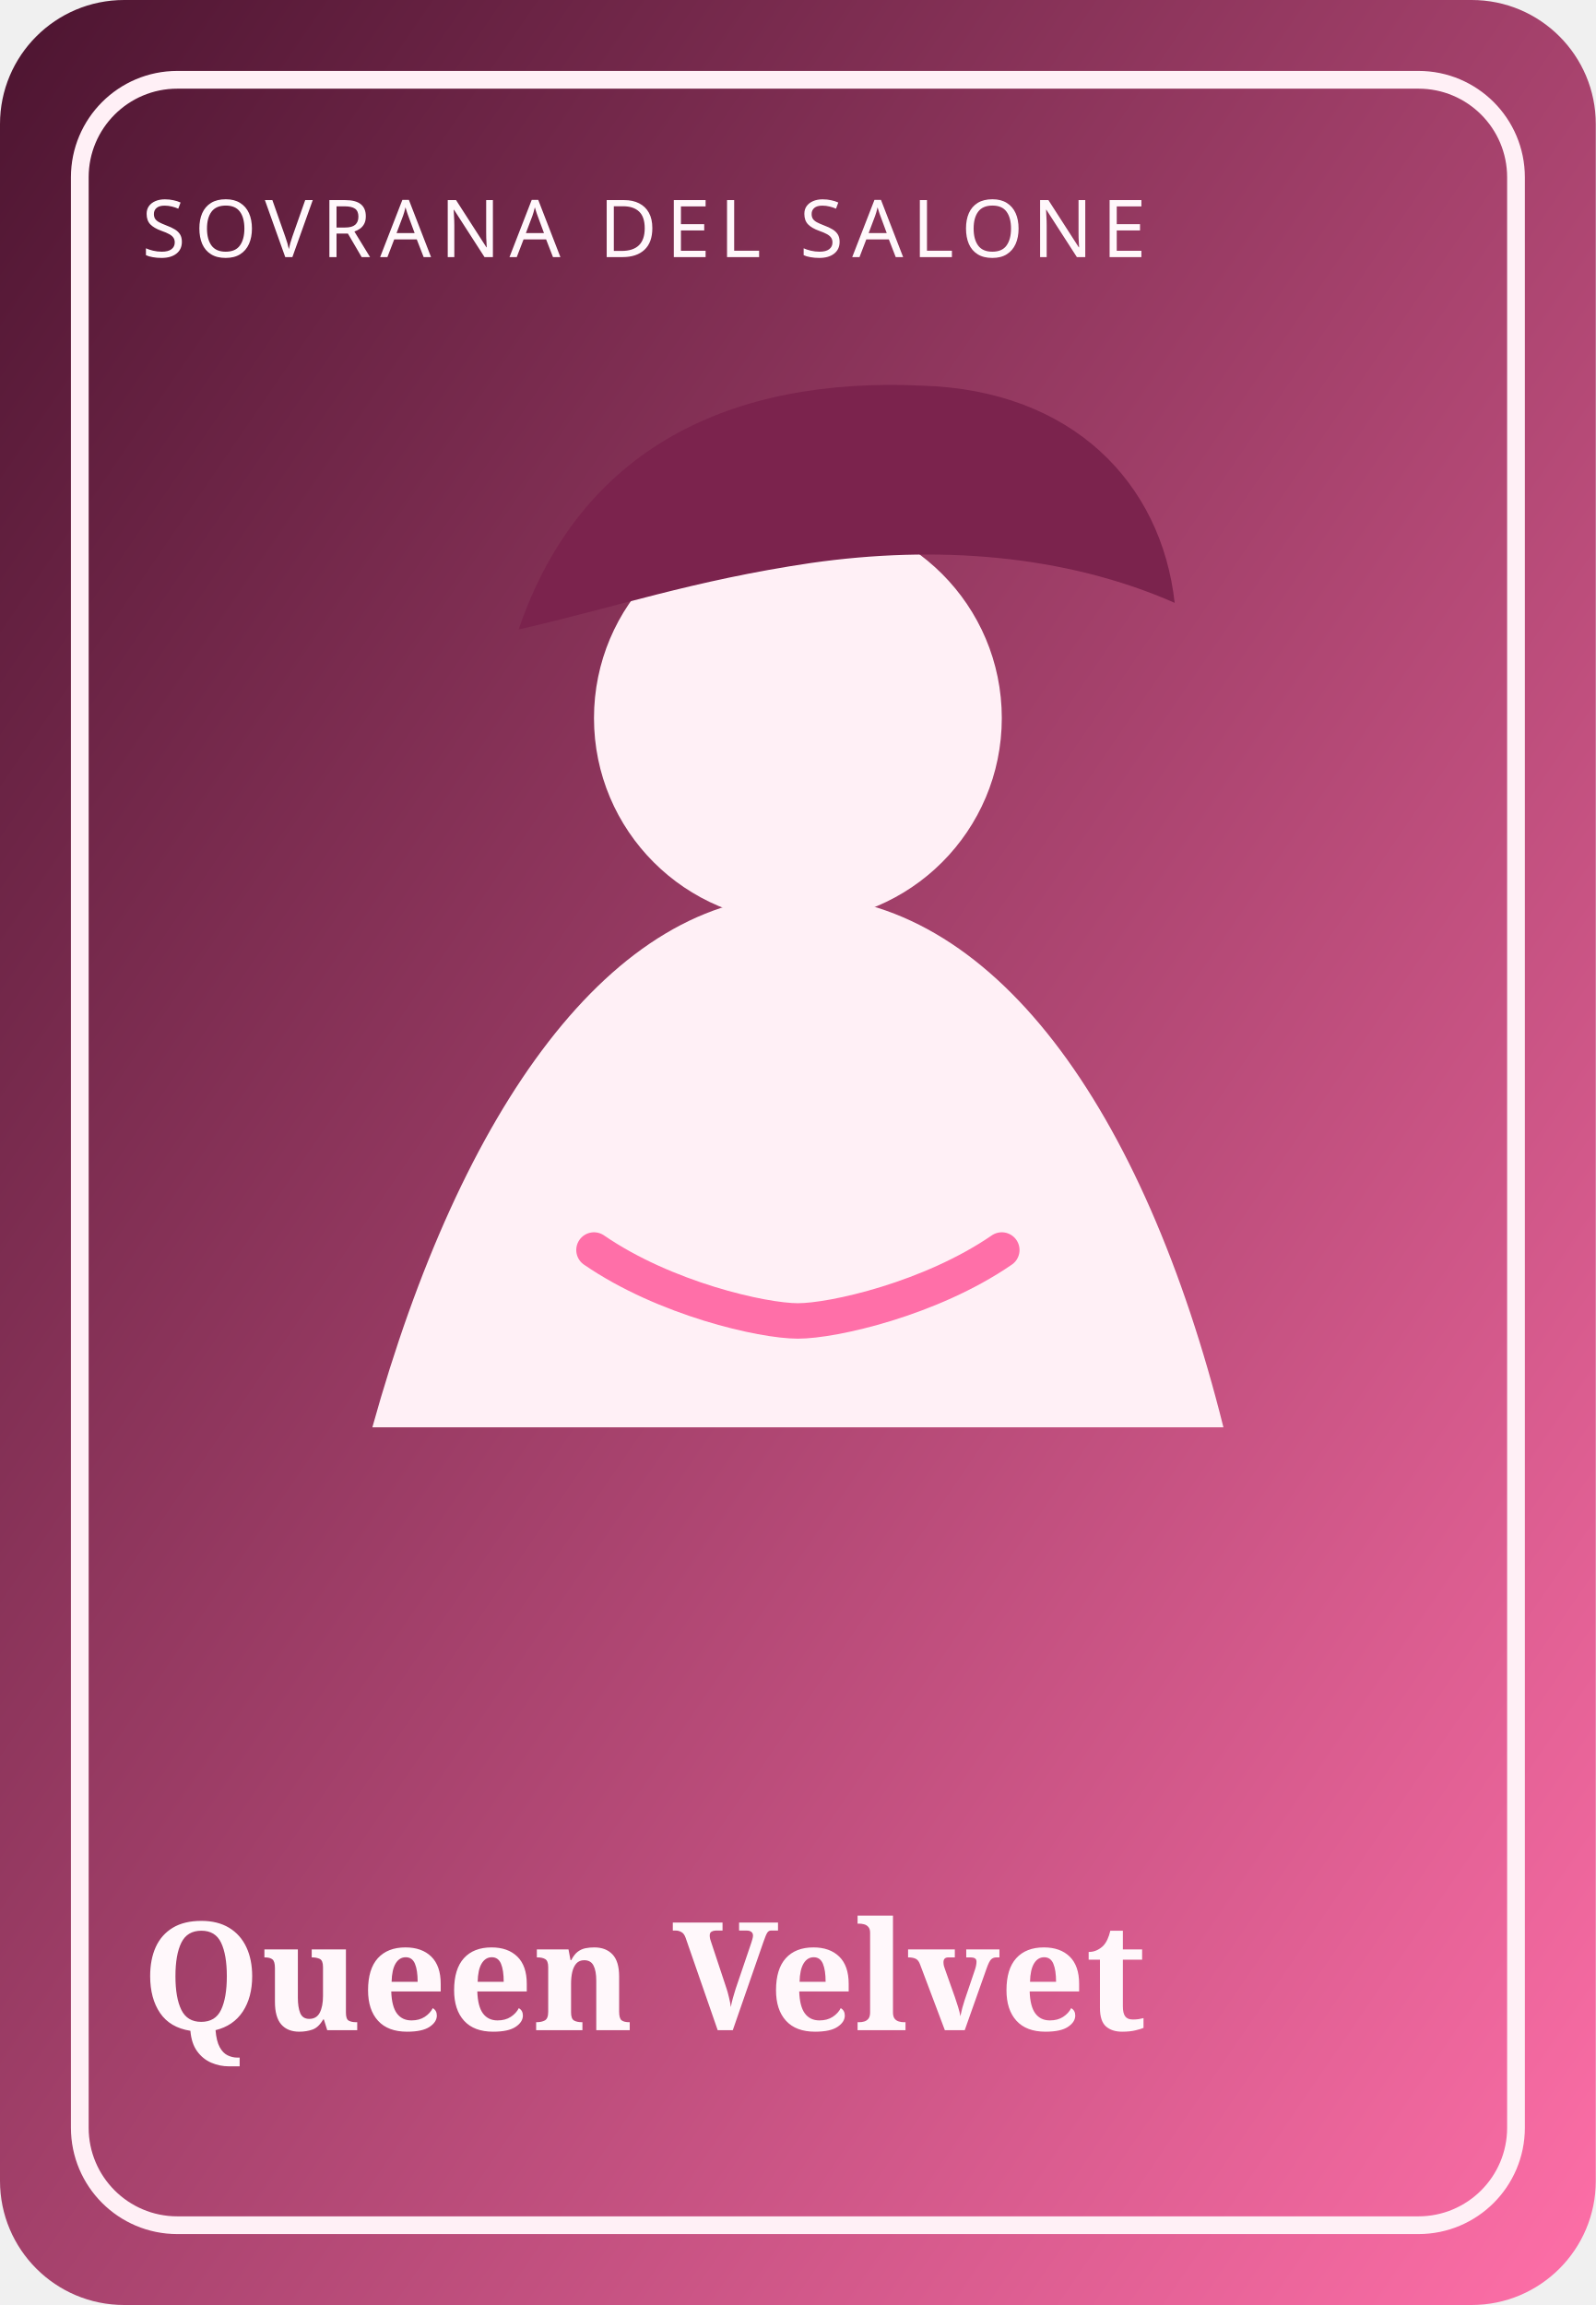
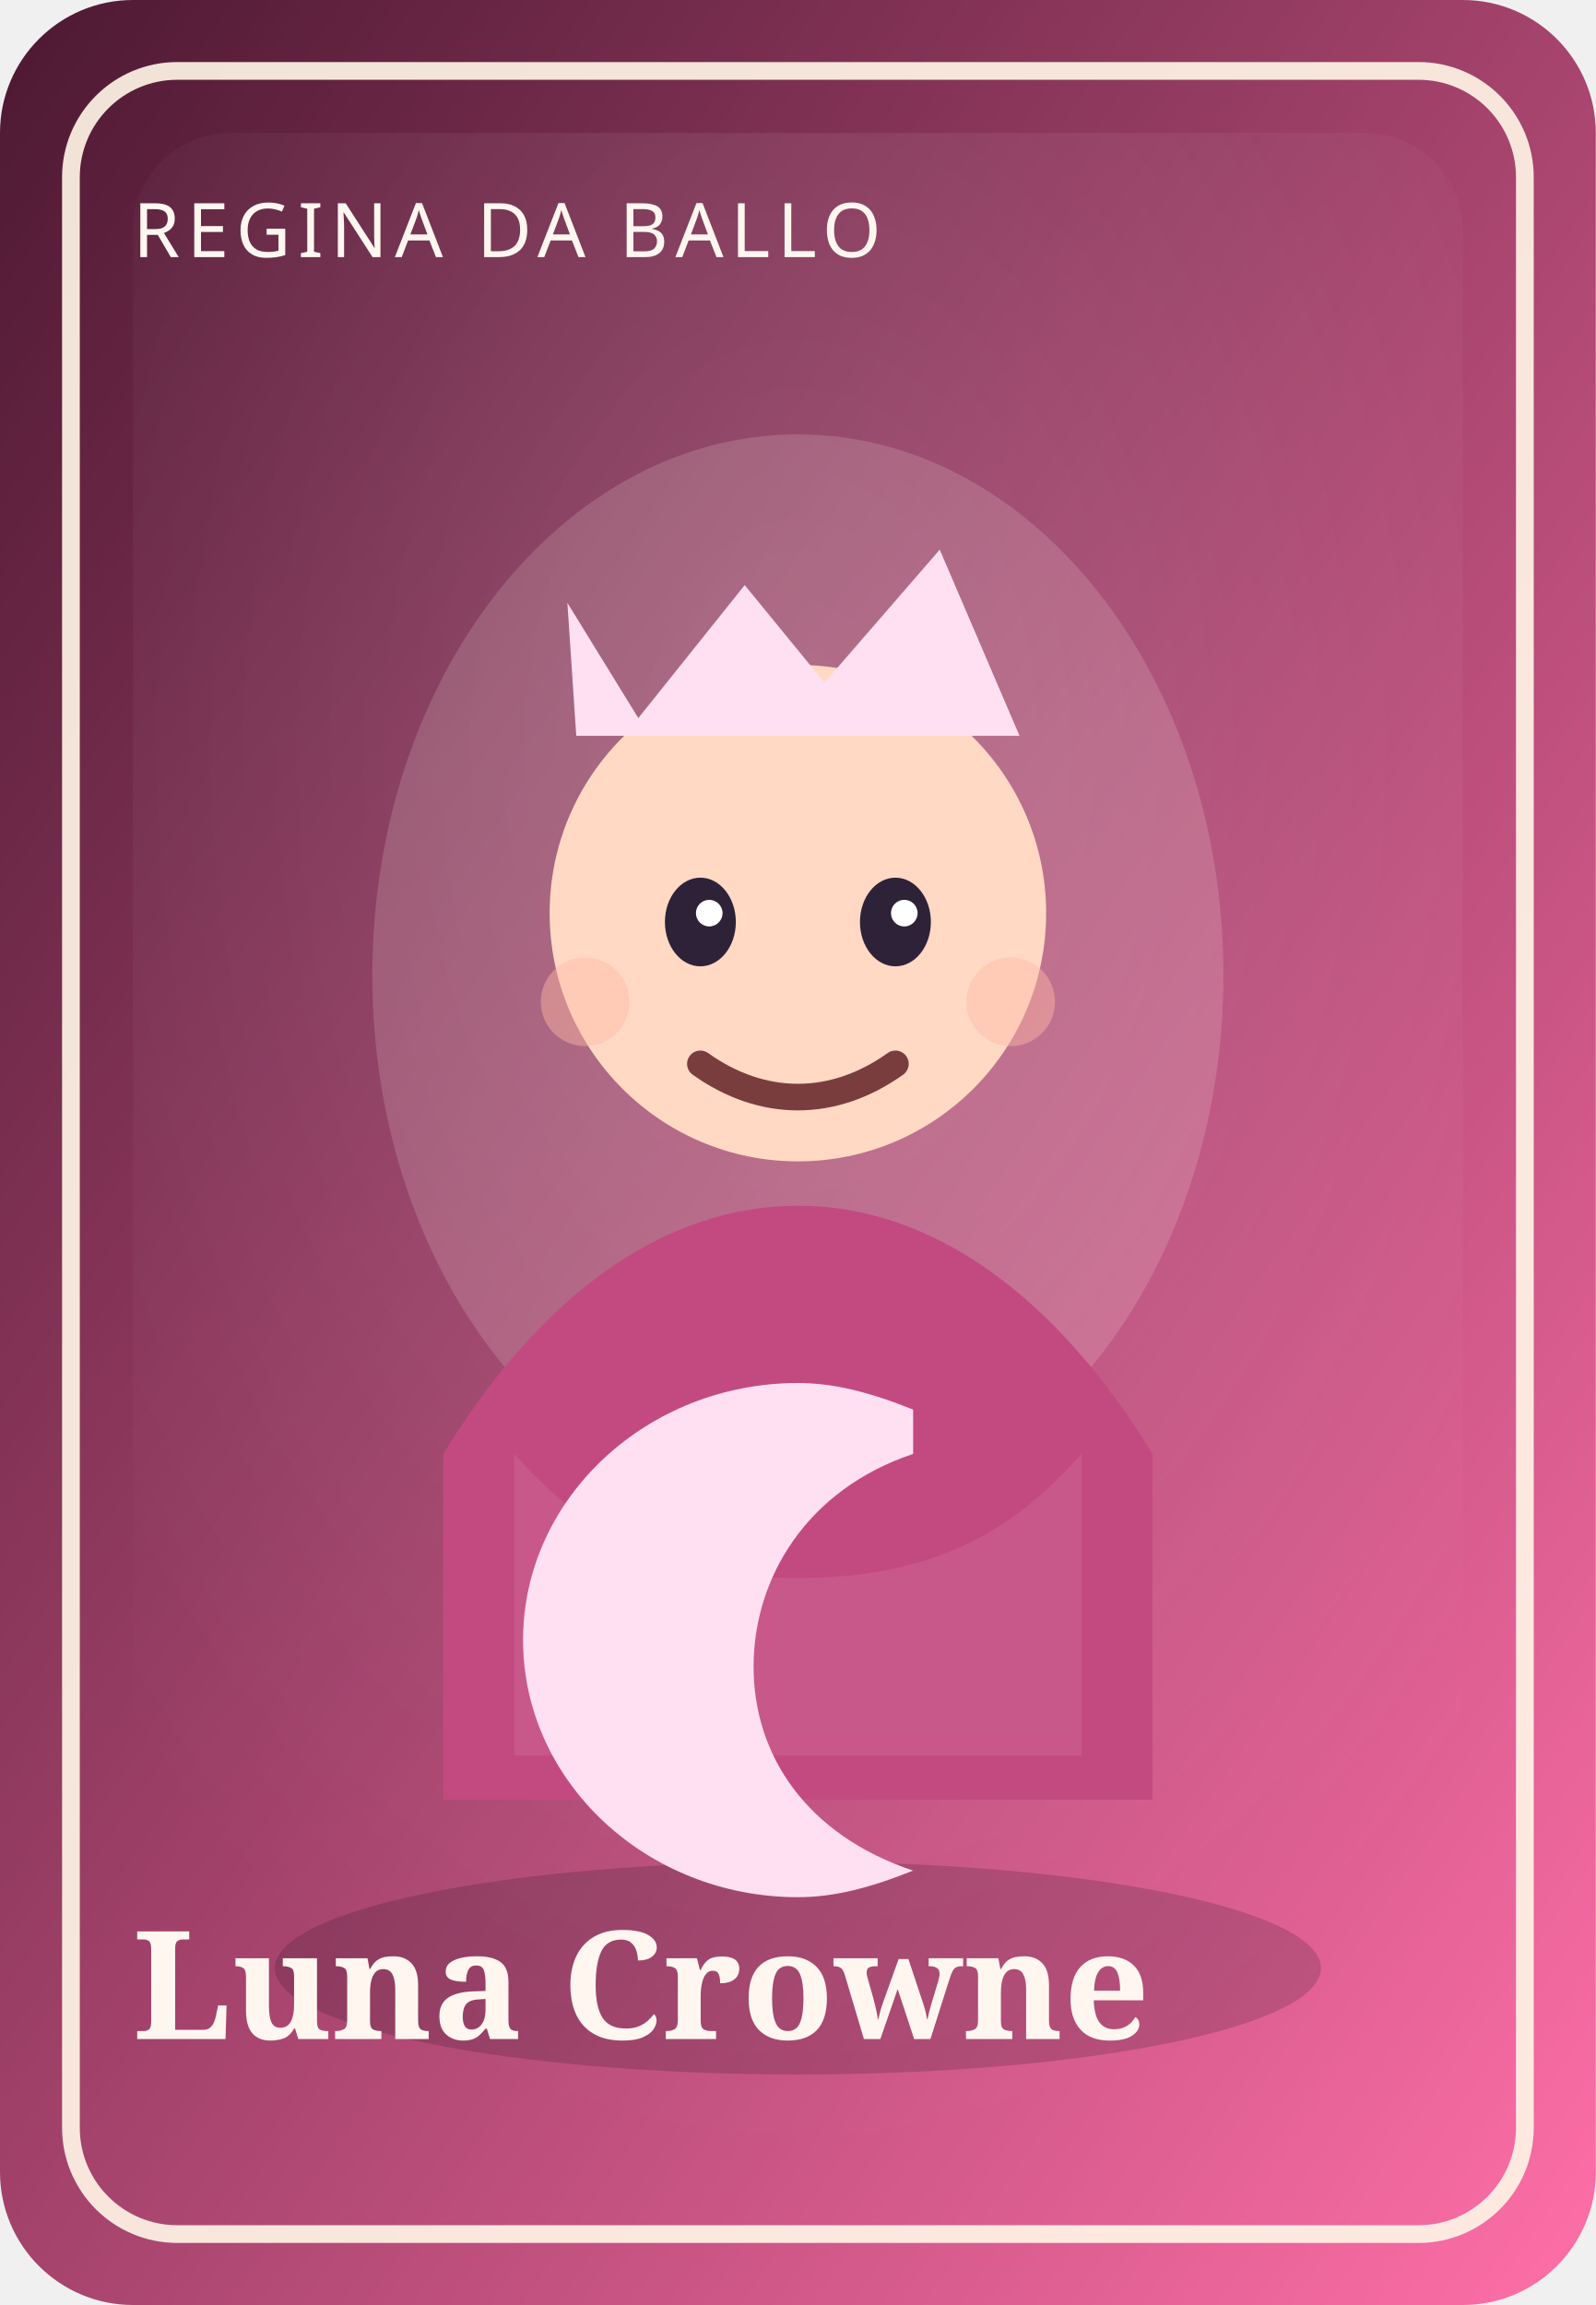
<svg xmlns="http://www.w3.org/2000/svg" viewBox="0 0 360 520">
  <defs>
-     <linearGradient id="g" x1="0%" y1="0%" x2="100%" y2="100%">
-       <stop offset="0%" stop-color="#4c1430" />
+     <linearGradient id="bg" x1="0%" y1="0%" x2="100%" y2="100%">
+       <stop offset="0%" stop-color="#4c1832" />
      <stop offset="100%" stop-color="#ff6fa8" />
    </linearGradient>
+     <radialGradient id="glow" cx="50%" cy="30%" r="70%">
+       <stop offset="0%" stop-color="#ffffff" stop-opacity="0.34" />
+       <stop offset="100%" stop-color="#ffffff" stop-opacity="0" />
+     </radialGradient>
  </defs>
-   <rect width="360" height="520" rx="28" fill="url(#g)" />
-   <rect x="18" y="18" width="324" height="484" rx="22" fill="none" stroke="#fff0f6" stroke-width="4" />
-   <path d="M84 322c20-72 54-120 96-120 44 0 78 48 96 120" fill="#fff0f6" />
-   <circle cx="180" cy="162" r="46" fill="#fff0f6" />
-   <path d="M117 142c14-41 48-57 91-55 34 1 54 22 57 49-25-11-54-13-82-9-27 4-44 10-66 15z" fill="#7b234d" />
-   <path d="M134 282c16 11 38 16 46 16s30-5 46-16" fill="none" stroke="#ff6fa8" stroke-width="8" stroke-linecap="round" />
-   <text x="32" y="58" font-size="18" fill="#fff8fb" font-family="'Trebuchet MS', sans-serif" letter-spacing="2">SOVRANA DEL SALONE</text>
-   <text x="32" y="458" font-size="34" fill="#fff8fb" font-family="Georgia, serif" font-weight="700">Queen Velvet</text>
+   <rect width="360" height="520" rx="30" fill="url(#bg)" />
+   <rect x="16" y="16" width="328" height="488" rx="24" fill="none" stroke="#fff4e6" stroke-width="4" opacity="0.92" />
+   <rect x="30" y="30" width="300" height="460" rx="22" fill="url(#glow)" opacity="0.38" />
+   <ellipse cx="180" cy="220" rx="96" ry="122" fill="#fff3e9" fill-opacity="0.16" />
+   <ellipse cx="180" cy="444" rx="118" ry="24" fill="#130d18" fill-opacity="0.18" />
+   <path d="M100 328c22-36 50-56 80-56s58 20 80 56v78H100z" fill="#c34a80" />
+   <path d="M116 328c16 18 34 28 64 28s48-10 64-28v68H116z" fill="#ffffff" fill-opacity="0.08" />
+   <circle cx="180" cy="206" r="56" fill="#ffd9c4" />
+   <path d="M128 136l16 26 24-30 18 22 26-30 18 42h-100z" fill="#ffe0f2" />
+   <ellipse cx="158" cy="208" rx="8" ry="10" fill="#2d2238" />
+   <ellipse cx="202" cy="208" rx="8" ry="10" fill="#2d2238" />
+   <circle cx="160" cy="206" r="3" fill="#ffffff" />
+   <circle cx="204" cy="206" r="3" fill="#ffffff" />
+   <path d="M158 240c14 10 30 10 44 0" stroke="#7a3d3d" stroke-width="6" stroke-linecap="round" fill="none" />
+   <circle cx="132" cy="226" r="10" fill="#ffb8a6" fill-opacity="0.45" />
+   <circle cx="228" cy="226" r="10" fill="#ffb8a6" fill-opacity="0.45" />
+   <path d="M206 328c-24 8-36 28-36 48s12 38 36 46c-10 4-18 6-26 6-34 0-62-26-62-58s28-58 62-58c8 0 16 2 26 6z" fill="#ffe0f2" />
+   <text x="30" y="58" font-size="17" fill="#fff7ef" font-family="Trebuchet MS, sans-serif" letter-spacing="1.6">REGINA DA BALLO</text>
+   <text x="30" y="460" font-size="34" fill="#fff7ef" font-family="Georgia, serif" font-weight="700">Luna Crowne</text>
</svg>
